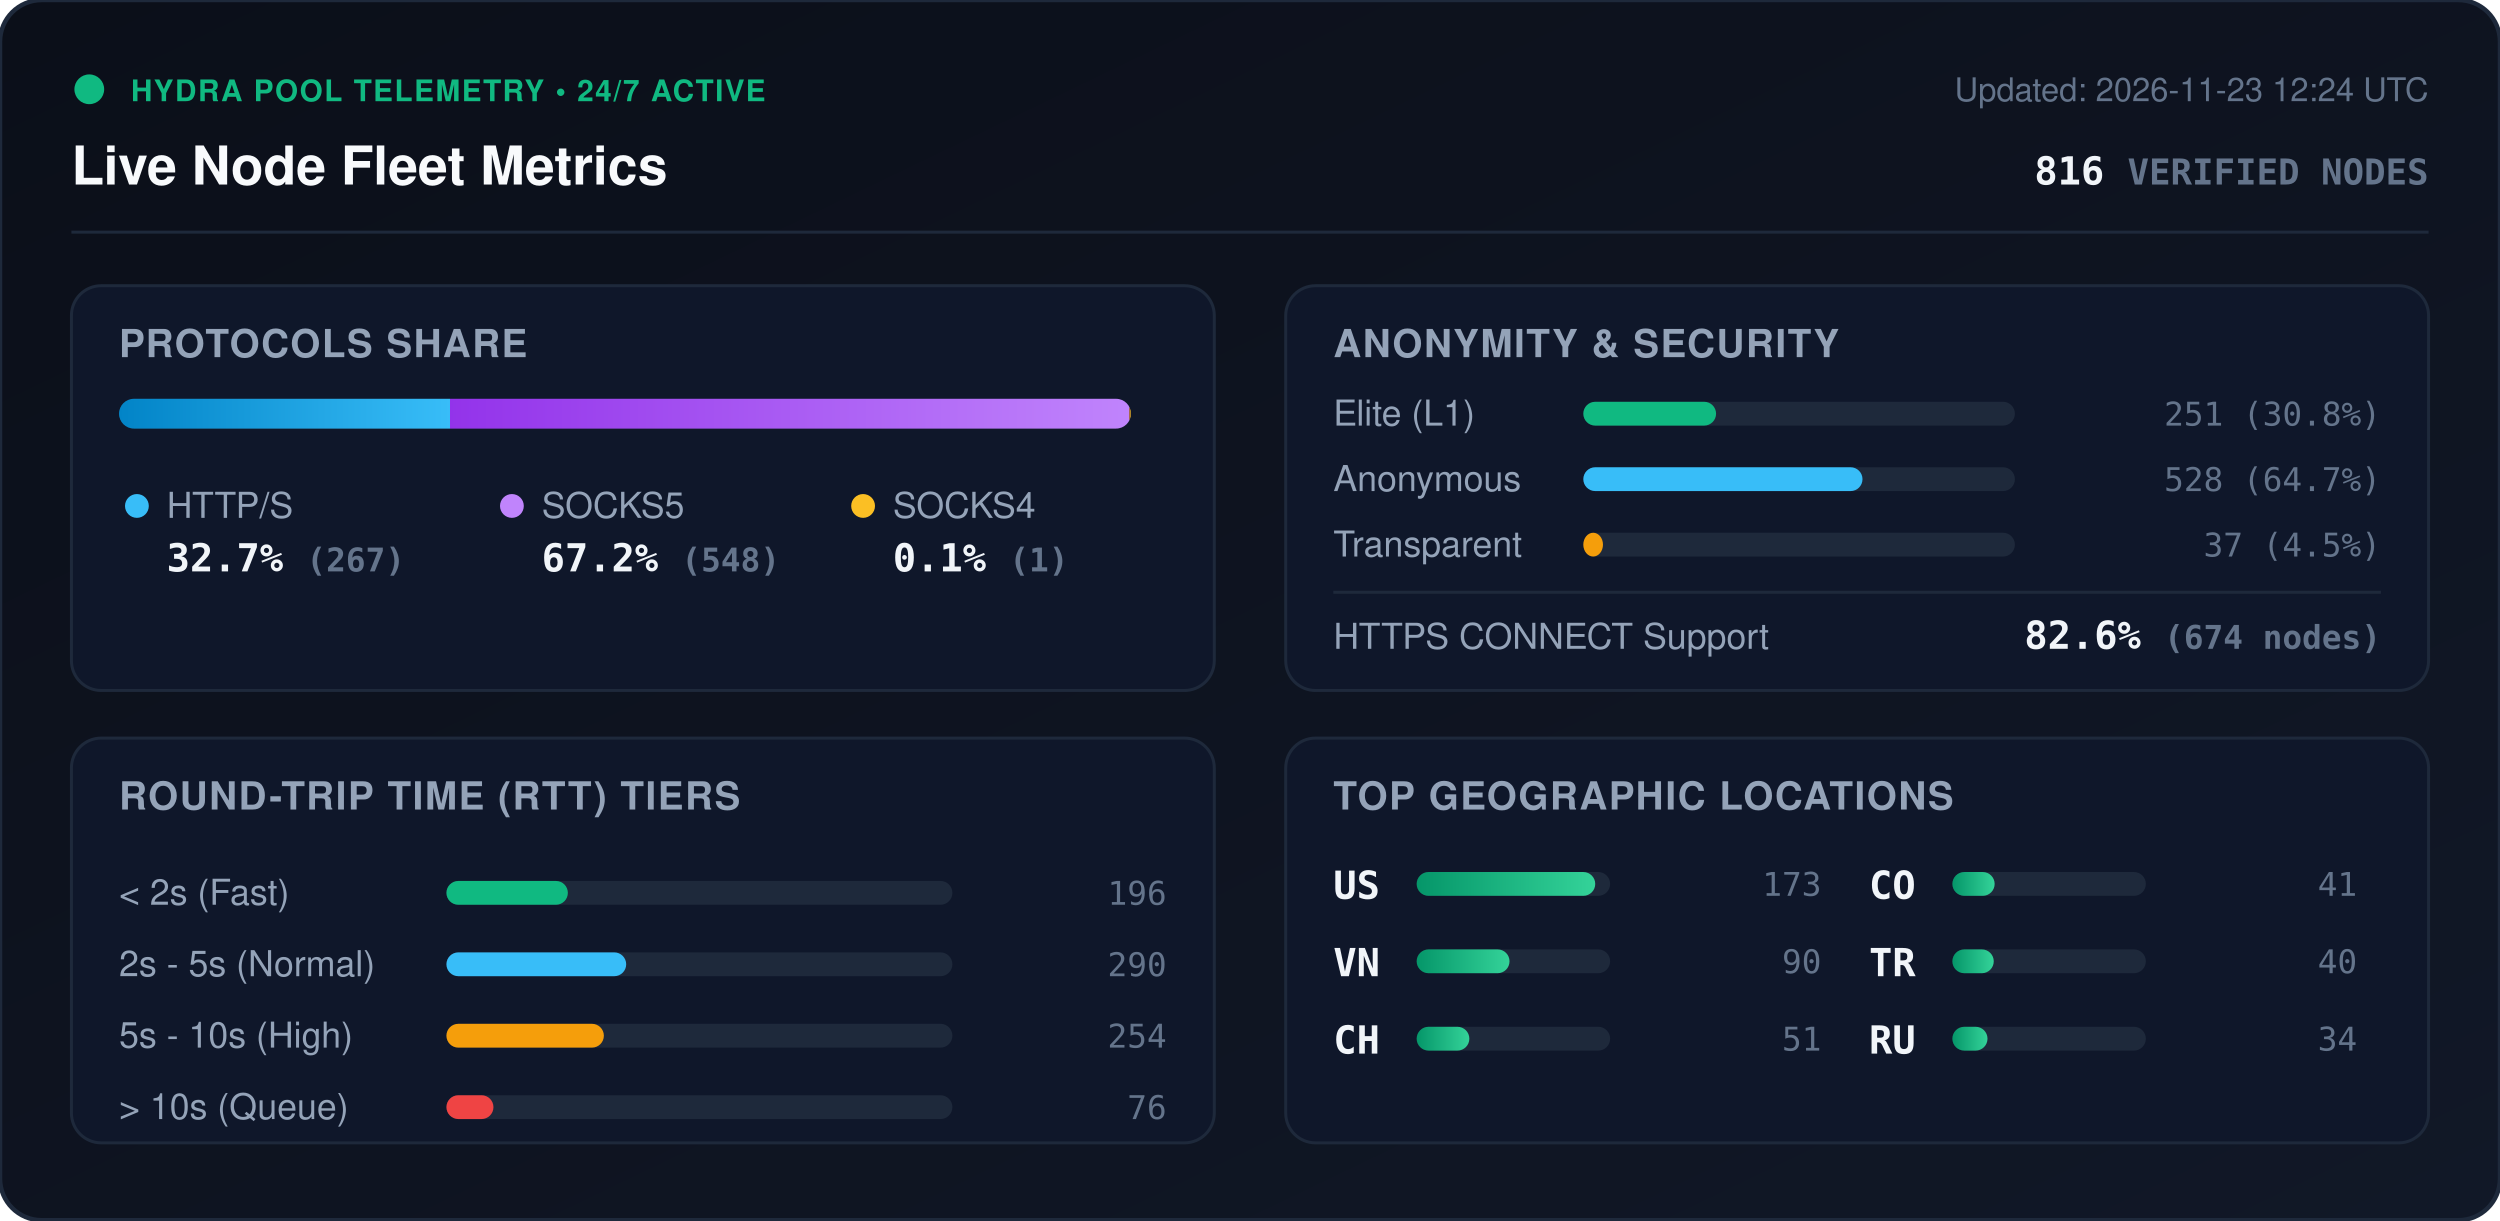
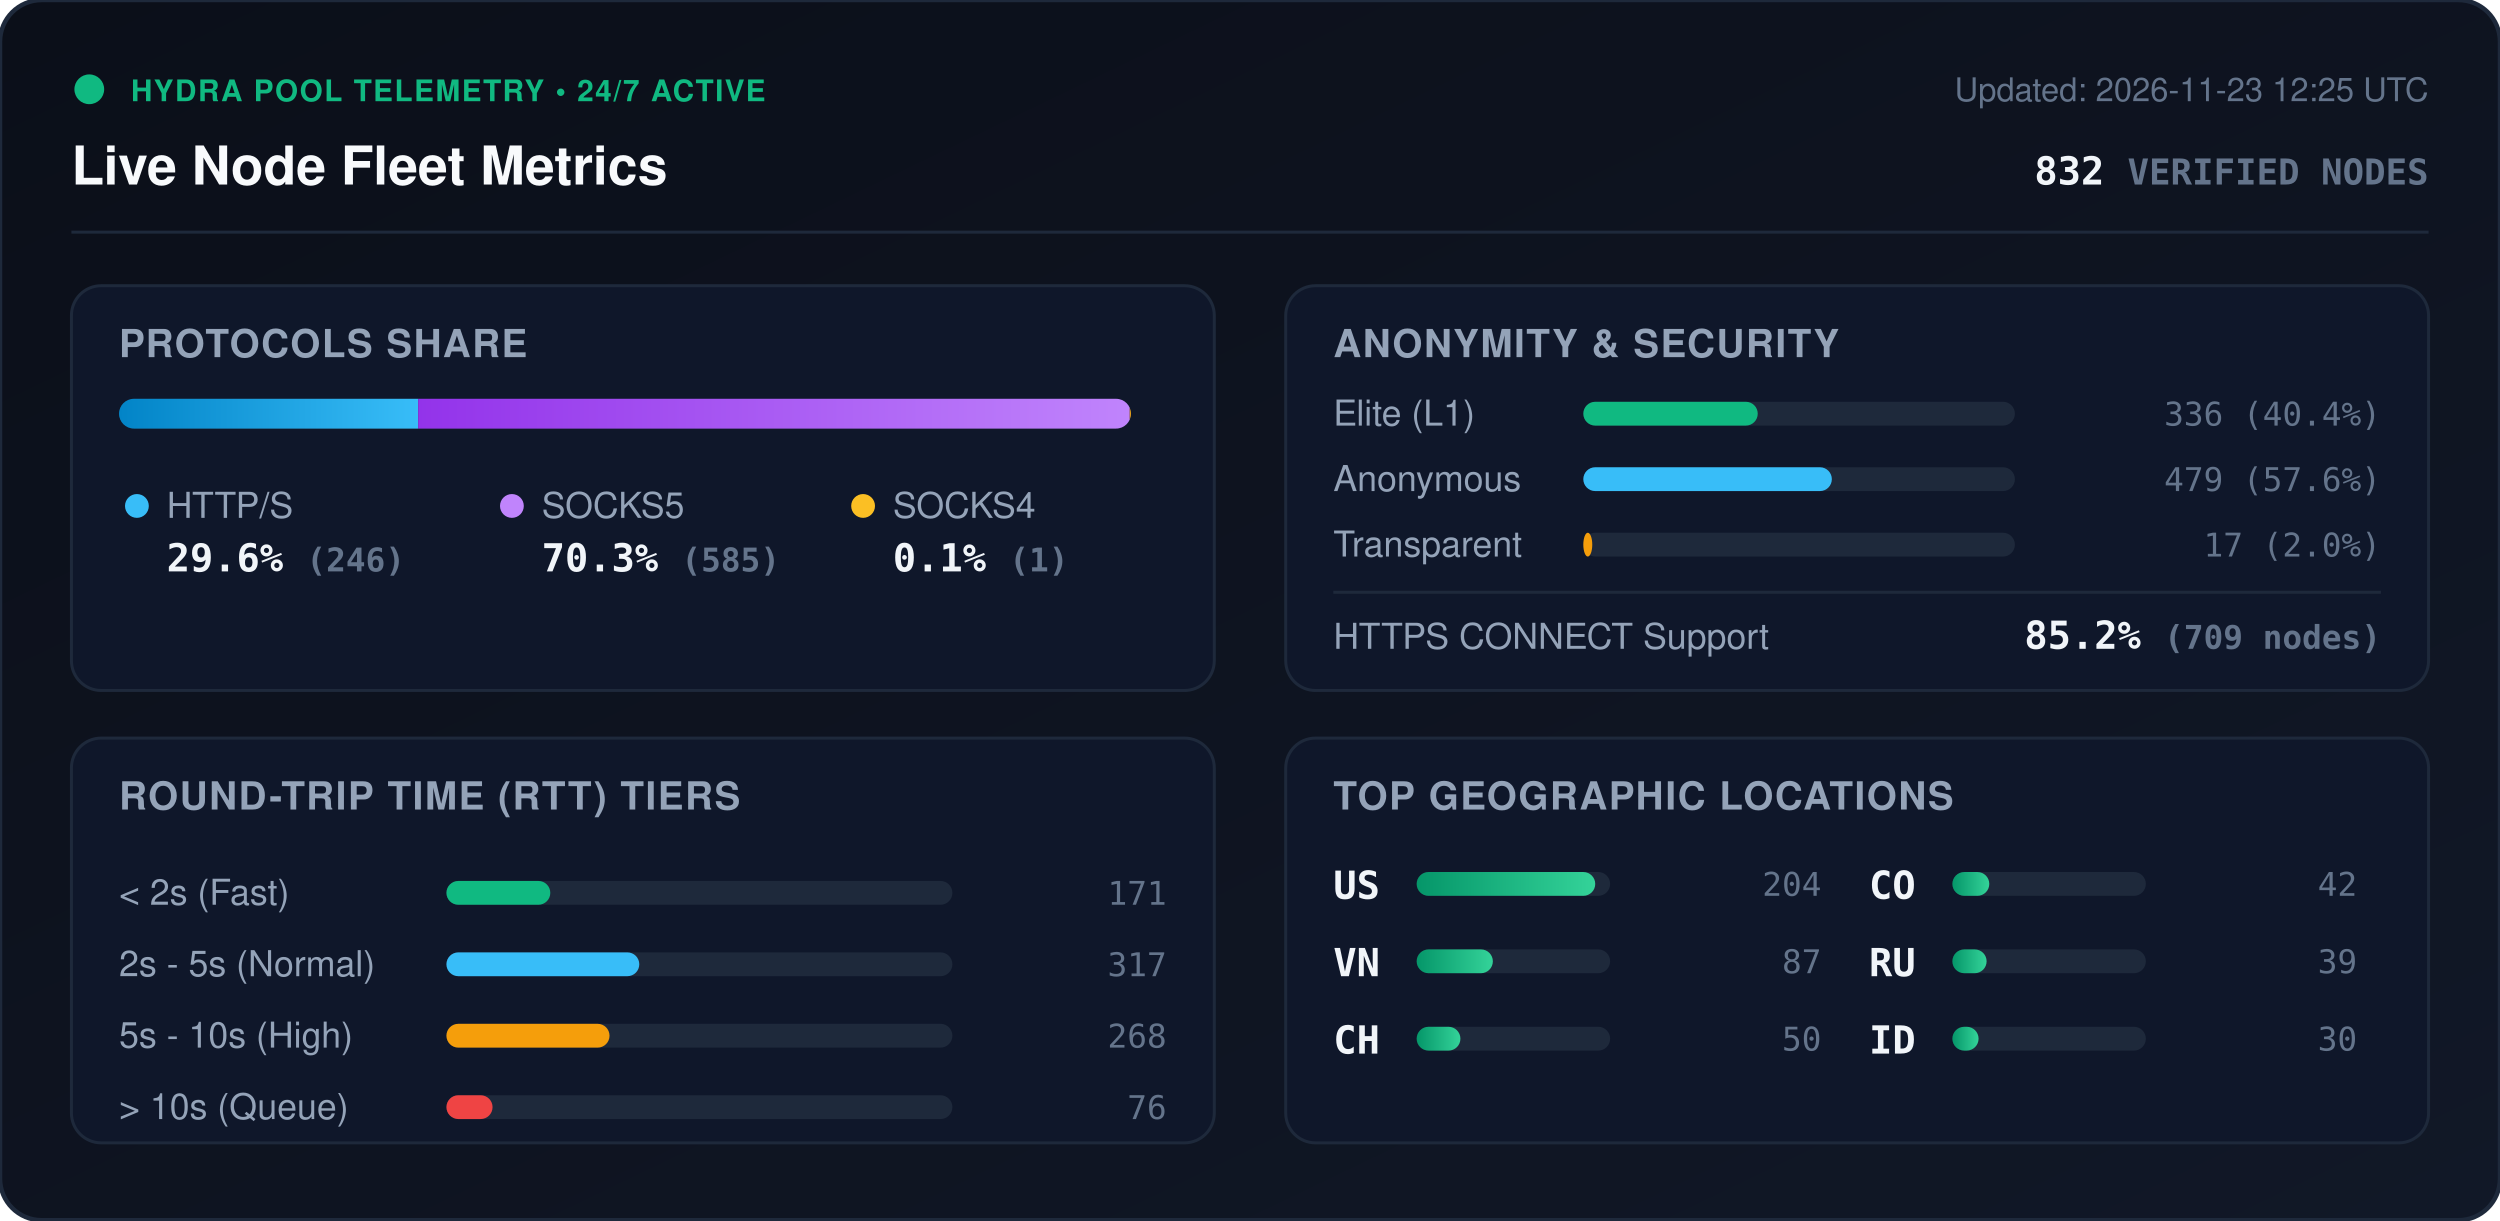
<svg xmlns="http://www.w3.org/2000/svg" viewBox="0 0 840 410" width="840" height="410" style="max-width: 100%; height: auto;">
  <defs>
    <linearGradient id="bg" x1="0%" y1="0%" x2="100%" y2="100%">
      <stop offset="0%" stop-color="#0b0f19" />
      <stop offset="100%" stop-color="#111827" />
    </linearGradient>
    <linearGradient id="bar-http" x1="0%" y1="0%" x2="100%" y2="0%">
      <stop offset="0%" stop-color="#0284c7" />
      <stop offset="100%" stop-color="#38bdf8" />
    </linearGradient>
    <linearGradient id="bar-socks5" x1="0%" y1="0%" x2="100%" y2="0%">
      <stop offset="0%" stop-color="#9333ea" />
      <stop offset="100%" stop-color="#c084fc" />
    </linearGradient>
    <linearGradient id="bar-socks4" x1="0%" y1="0%" x2="100%" y2="0%">
      <stop offset="0%" stop-color="#d97706" />
      <stop offset="100%" stop-color="#fbbf24" />
    </linearGradient>
    <linearGradient id="bar-green" x1="0%" y1="0%" x2="100%" y2="0%">
      <stop offset="0%" stop-color="#059669" />
      <stop offset="100%" stop-color="#34d399" />
    </linearGradient>
    <clipPath id="prog-track-clip">
      <rect width="340.0" height="10" rx="5" />
    </clipPath>
    <style>
      .title { font: 700 18px -apple-system, BlinkMacSystemFont, 'Segoe UI', Helvetica, Arial, sans-serif; fill: #f8fafc; }
      .sub { font: 500 11px -apple-system, BlinkMacSystemFont, 'Segoe UI', Helvetica, Arial, sans-serif; fill: #64748b; }
      .section-hdr { font: 600 13px -apple-system, BlinkMacSystemFont, 'Segoe UI', Helvetica, Arial, sans-serif; fill: #94a3b8; letter-spacing: 0.5px; }
      .metric-val { font: 700 13px -apple-system, BlinkMacSystemFont, 'Segoe UI', Helvetica, Arial, sans-serif; fill: #f1f5f9; }
      .metric-lbl { font: 500 12px -apple-system, BlinkMacSystemFont, 'Segoe UI', Helvetica, Arial, sans-serif; fill: #94a3b8; }
      .badge-txt { font: 700 10px -apple-system, BlinkMacSystemFont, 'Segoe UI', Helvetica, Arial, sans-serif; fill: #10b981; letter-spacing: 0.5px; }
      .mono { font-family: ui-monospace, SFMono-Regular, Menlo, Monaco, Consolas, monospace; }
      .pulse { animation: beacon 2s infinite ease-in-out; }
      @keyframes beacon { 0%, 100% { opacity: 1; } 50% { opacity: 0.35; } }
    </style>
  </defs>
  <rect width="840" height="410" rx="14" fill="url(#bg)" stroke="#1e293b" stroke-width="1.5" />
  <g transform="translate(24, 24)">
    <circle cx="6" cy="6" r="5" fill="#10b981" class="pulse" />
    <text x="20" y="10" class="badge-txt">HYDRA POOL TELEMETRY • 24/7 ACTIVE</text>
    <text x="0" y="38" class="title">Live Node Fleet Metrics</text>
-     <text x="792" y="10" text-anchor="end" class="sub">Updated: 2026-11-23 12:24 UTC</text>
-     <text x="792" y="38" text-anchor="end" class="metric-val mono" fill="#38bdf8">816 <tspan font-size="12" fill="#64748b">VERIFIED NODES</tspan>
+     <text x="792" y="10" text-anchor="end" class="sub">Updated: 2026-11-23 12:25 UTC</text>
+     <text x="792" y="38" text-anchor="end" class="metric-val mono" fill="#38bdf8">832 <tspan font-size="12" fill="#64748b">VERIFIED NODES</tspan>
    </text>
  </g>
  <line x1="24" y1="78" x2="816" y2="78" stroke="#1e293b" stroke-width="1" />
  <g transform="translate(24, 96)">
    <rect width="384" height="136" rx="10" fill="#0f172a" stroke="#1e293b" />
    <text x="16" y="24" class="section-hdr">PROTOCOLS SHARE</text>
    <g transform="translate(16, 38)">
      <rect width="340.0" height="10" rx="5" fill="#1e293b" />
      <g clip-path="url(#prog-track-clip)">
-         <rect x="0" width="111.2" height="10" fill="url(#bar-http)" />
-         <rect x="111.2" width="228.3" height="10" fill="url(#bar-socks5)" />
-         <rect x="339.5" width="0.4" height="10" fill="url(#bar-socks4)" />
+         <rect x="0" width="100.5" height="10" fill="url(#bar-http)" />
+         <rect x="100.5" width="239.1" height="10" fill="url(#bar-socks5)" />
+         <rect x="339.6" width="0.4" height="10" fill="url(#bar-socks4)" />
      </g>
    </g>
    <g transform="translate(16, 68)">
      <circle cx="6" cy="6" r="4" fill="#38bdf8" />
      <text x="16" y="10" class="metric-lbl">HTTP/S</text>
-       <text x="16" y="28" class="metric-val mono">32.7% <tspan font-size="11" fill="#64748b">(267)</tspan>
+       <text x="16" y="28" class="metric-val mono">29.6% <tspan font-size="11" fill="#64748b">(246)</tspan>
      </text>
      <circle cx="132" cy="6" r="4" fill="#c084fc" />
      <text x="142" y="10" class="metric-lbl">SOCKS5</text>
-       <text x="142" y="28" class="metric-val mono">67.2% <tspan font-size="11" fill="#64748b">(548)</tspan>
+       <text x="142" y="28" class="metric-val mono">70.3% <tspan font-size="11" fill="#64748b">(585)</tspan>
      </text>
      <circle cx="250" cy="6" r="4" fill="#fbbf24" />
      <text x="260" y="10" class="metric-lbl">SOCKS4</text>
      <text x="260" y="28" class="metric-val mono">0.1% <tspan font-size="11" fill="#64748b">(1)</tspan>
      </text>
    </g>
  </g>
  <g transform="translate(432, 96)">
    <rect width="384" height="136" rx="10" fill="#0f172a" stroke="#1e293b" />
    <text x="16" y="24" class="section-hdr">ANONYMITY &amp; SECURITY</text>
    <text x="16" y="47" class="metric-lbl">Elite (L1)</text>
    <rect x="100" y="39" width="145.0" height="8" rx="4" fill="#1e293b" />
-     <rect x="100" y="39" width="44.6" height="8" rx="4" fill="#10b981" />
-     <text x="368" y="47" text-anchor="end" class="mono sub" fill="#e2e8f0">251 (30.8%)</text>
+     <rect x="100" y="39" width="58.6" height="8" rx="4" fill="#10b981" />
+     <text x="368" y="47" text-anchor="end" class="mono sub" fill="#e2e8f0">336 (40.4%)</text>
    <text x="16" y="69" class="metric-lbl">Anonymous</text>
    <rect x="100" y="61" width="145.0" height="8" rx="4" fill="#1e293b" />
-     <rect x="100" y="61" width="93.8" height="8" rx="4" fill="#38bdf8" />
-     <text x="368" y="69" text-anchor="end" class="mono sub" fill="#e2e8f0">528 (64.7%)</text>
+     <rect x="100" y="61" width="83.5" height="8" rx="4" fill="#38bdf8" />
+     <text x="368" y="69" text-anchor="end" class="mono sub" fill="#e2e8f0">479 (57.6%)</text>
    <text x="16" y="91" class="metric-lbl">Transparent</text>
    <rect x="100" y="83" width="145.0" height="8" rx="4" fill="#1e293b" />
-     <rect x="100" y="83" width="6.6" height="8" rx="4" fill="#f59e0b" />
-     <text x="368" y="91" text-anchor="end" class="mono sub" fill="#e2e8f0">37 (4.5%)</text>
+     <rect x="100" y="83" width="3.0" height="8" rx="4" fill="#f59e0b" />
+     <text x="368" y="91" text-anchor="end" class="mono sub" fill="#e2e8f0">17 (2.0%)</text>
    <line x1="16" y1="103" x2="368" y2="103" stroke="#1e293b" stroke-width="1" />
    <text x="16" y="122" class="metric-lbl">HTTPS CONNECT Support</text>
-     <text x="368" y="122" text-anchor="end" class="metric-val mono" fill="#34d399">82.6% <tspan font-size="11" fill="#64748b">(674 nodes)</tspan>
+     <text x="368" y="122" text-anchor="end" class="metric-val mono" fill="#34d399">85.2% <tspan font-size="11" fill="#64748b">(709 nodes)</tspan>
    </text>
  </g>
  <g transform="translate(24, 248)">
    <rect width="384" height="136" rx="10" fill="#0f172a" stroke="#1e293b" />
    <text x="16" y="24" class="section-hdr">ROUND-TRIP TIME (RTT) TIERS</text>
    <g transform="translate(16, 42)">
      <text x="0" y="14" class="metric-lbl">&lt; 2s (Fast)</text>
      <rect x="110" y="6" width="170" height="8" rx="4" fill="#1e293b" />
-       <rect x="110" y="6" width="40.8" height="8" rx="4" fill="#10b981" />
-       <text x="352" y="14" text-anchor="end" class="mono sub">196</text>
+       <rect x="110" y="6" width="34.9" height="8" rx="4" fill="#10b981" />
+       <text x="352" y="14" text-anchor="end" class="mono sub">171</text>
      <text x="0" y="38" class="metric-lbl">2s - 5s (Normal)</text>
      <rect x="110" y="30" width="170" height="8" rx="4" fill="#1e293b" />
-       <rect x="110" y="30" width="60.4" height="8" rx="4" fill="#38bdf8" />
-       <text x="352" y="38" text-anchor="end" class="mono sub">290</text>
+       <rect x="110" y="30" width="64.8" height="8" rx="4" fill="#38bdf8" />
+       <text x="352" y="38" text-anchor="end" class="mono sub">317</text>
      <text x="0" y="62" class="metric-lbl">5s - 10s (High)</text>
      <rect x="110" y="54" width="170" height="8" rx="4" fill="#1e293b" />
-       <rect x="110" y="54" width="52.9" height="8" rx="4" fill="#f59e0b" />
-       <text x="352" y="62" text-anchor="end" class="mono sub">254</text>
+       <rect x="110" y="54" width="54.8" height="8" rx="4" fill="#f59e0b" />
+       <text x="352" y="62" text-anchor="end" class="mono sub">268</text>
      <text x="0" y="86" class="metric-lbl">&gt; 10s (Queue)</text>
      <rect x="110" y="78" width="170" height="8" rx="4" fill="#1e293b" />
-       <rect x="110" y="78" width="15.8" height="8" rx="4" fill="#ef4444" />
+       <rect x="110" y="78" width="15.5" height="8" rx="4" fill="#ef4444" />
      <text x="352" y="86" text-anchor="end" class="mono sub">76</text>
    </g>
  </g>
  <g transform="translate(432, 248)">
    <rect width="384" height="136" rx="10" fill="#0f172a" stroke="#1e293b" />
    <text x="16" y="24" class="section-hdr">TOP GEOGRAPHIC LOCATIONS</text>
    <g transform="translate(16, 42)">
      <g transform="translate(0, 0)">
        <text x="0" y="12" class="mono metric-val" font-size="12">US</text>
        <rect x="28" y="3" width="65" height="8" rx="4" fill="#1e293b" />
        <rect x="28" y="3" width="60.0" height="8" rx="4" fill="url(#bar-green)" />
-         <text x="164" y="11" text-anchor="end" class="mono sub">173</text>
+         <text x="164" y="11" text-anchor="end" class="mono sub">204</text>
      </g>
      <g transform="translate(0, 26)">
        <text x="0" y="12" class="mono metric-val" font-size="12">VN</text>
        <rect x="28" y="3" width="65" height="8" rx="4" fill="#1e293b" />
-         <rect x="28" y="3" width="31.2" height="8" rx="4" fill="url(#bar-green)" />
-         <text x="164" y="11" text-anchor="end" class="mono sub">90</text>
+         <rect x="28" y="3" width="25.6" height="8" rx="4" fill="url(#bar-green)" />
+         <text x="164" y="11" text-anchor="end" class="mono sub">87</text>
      </g>
      <g transform="translate(0, 52)">
        <text x="0" y="12" class="mono metric-val" font-size="12">CH</text>
        <rect x="28" y="3" width="65" height="8" rx="4" fill="#1e293b" />
-         <rect x="28" y="3" width="17.7" height="8" rx="4" fill="url(#bar-green)" />
-         <text x="164" y="11" text-anchor="end" class="mono sub">51</text>
+         <rect x="28" y="3" width="14.7" height="8" rx="4" fill="url(#bar-green)" />
+         <text x="164" y="11" text-anchor="end" class="mono sub">50</text>
      </g>
      <g transform="translate(180, 0)">
        <text x="0" y="12" class="mono metric-val" font-size="12">CO</text>
        <rect x="28" y="3" width="65" height="8" rx="4" fill="#1e293b" />
-         <rect x="28" y="3" width="14.2" height="8" rx="4" fill="url(#bar-green)" />
-         <text x="164" y="11" text-anchor="end" class="mono sub">41</text>
+         <rect x="28" y="3" width="12.4" height="8" rx="4" fill="url(#bar-green)" />
+         <text x="164" y="11" text-anchor="end" class="mono sub">42</text>
      </g>
      <g transform="translate(180, 26)">
-         <text x="0" y="12" class="mono metric-val" font-size="12">TR</text>
+         <text x="0" y="12" class="mono metric-val" font-size="12">RU</text>
        <rect x="28" y="3" width="65" height="8" rx="4" fill="#1e293b" />
-         <rect x="28" y="3" width="13.9" height="8" rx="4" fill="url(#bar-green)" />
-         <text x="164" y="11" text-anchor="end" class="mono sub">40</text>
+         <rect x="28" y="3" width="11.5" height="8" rx="4" fill="url(#bar-green)" />
+         <text x="164" y="11" text-anchor="end" class="mono sub">39</text>
      </g>
      <g transform="translate(180, 52)">
-         <text x="0" y="12" class="mono metric-val" font-size="12">RU</text>
+         <text x="0" y="12" class="mono metric-val" font-size="12">ID</text>
        <rect x="28" y="3" width="65" height="8" rx="4" fill="#1e293b" />
-         <rect x="28" y="3" width="11.8" height="8" rx="4" fill="url(#bar-green)" />
-         <text x="164" y="11" text-anchor="end" class="mono sub">34</text>
+         <rect x="28" y="3" width="8.8" height="8" rx="4" fill="url(#bar-green)" />
+         <text x="164" y="11" text-anchor="end" class="mono sub">30</text>
      </g>
    </g>
  </g>
</svg>
